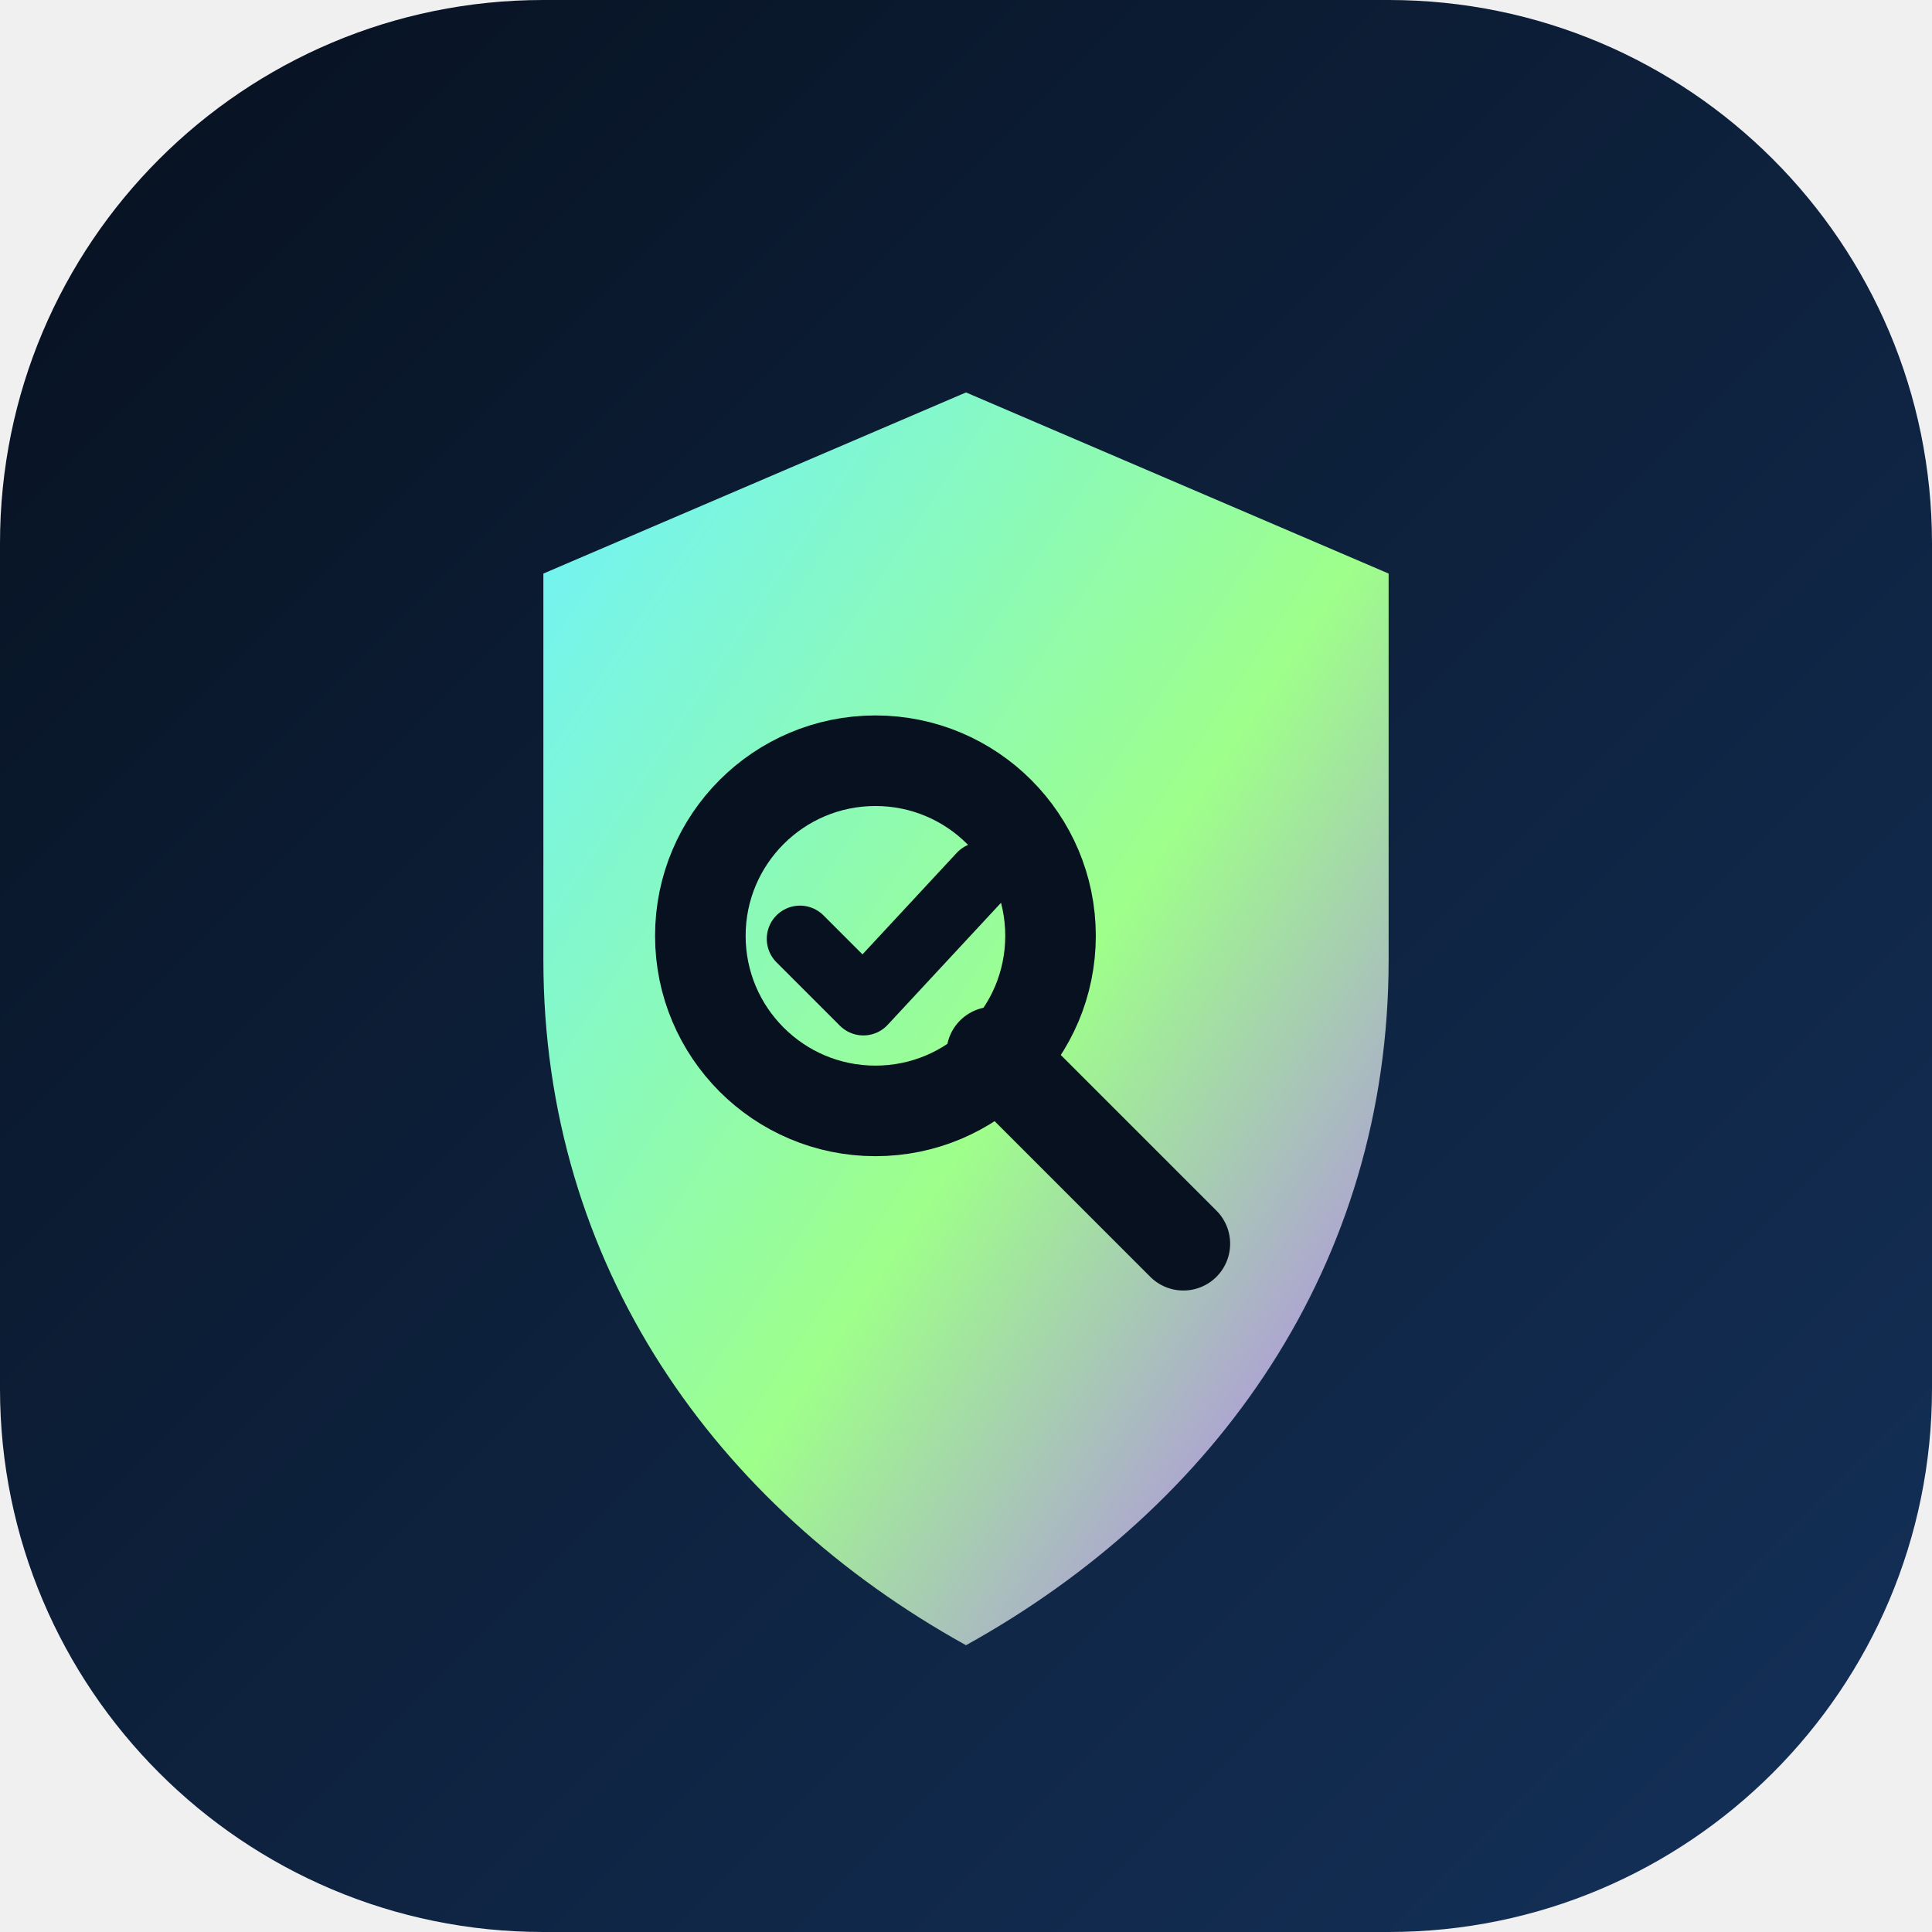
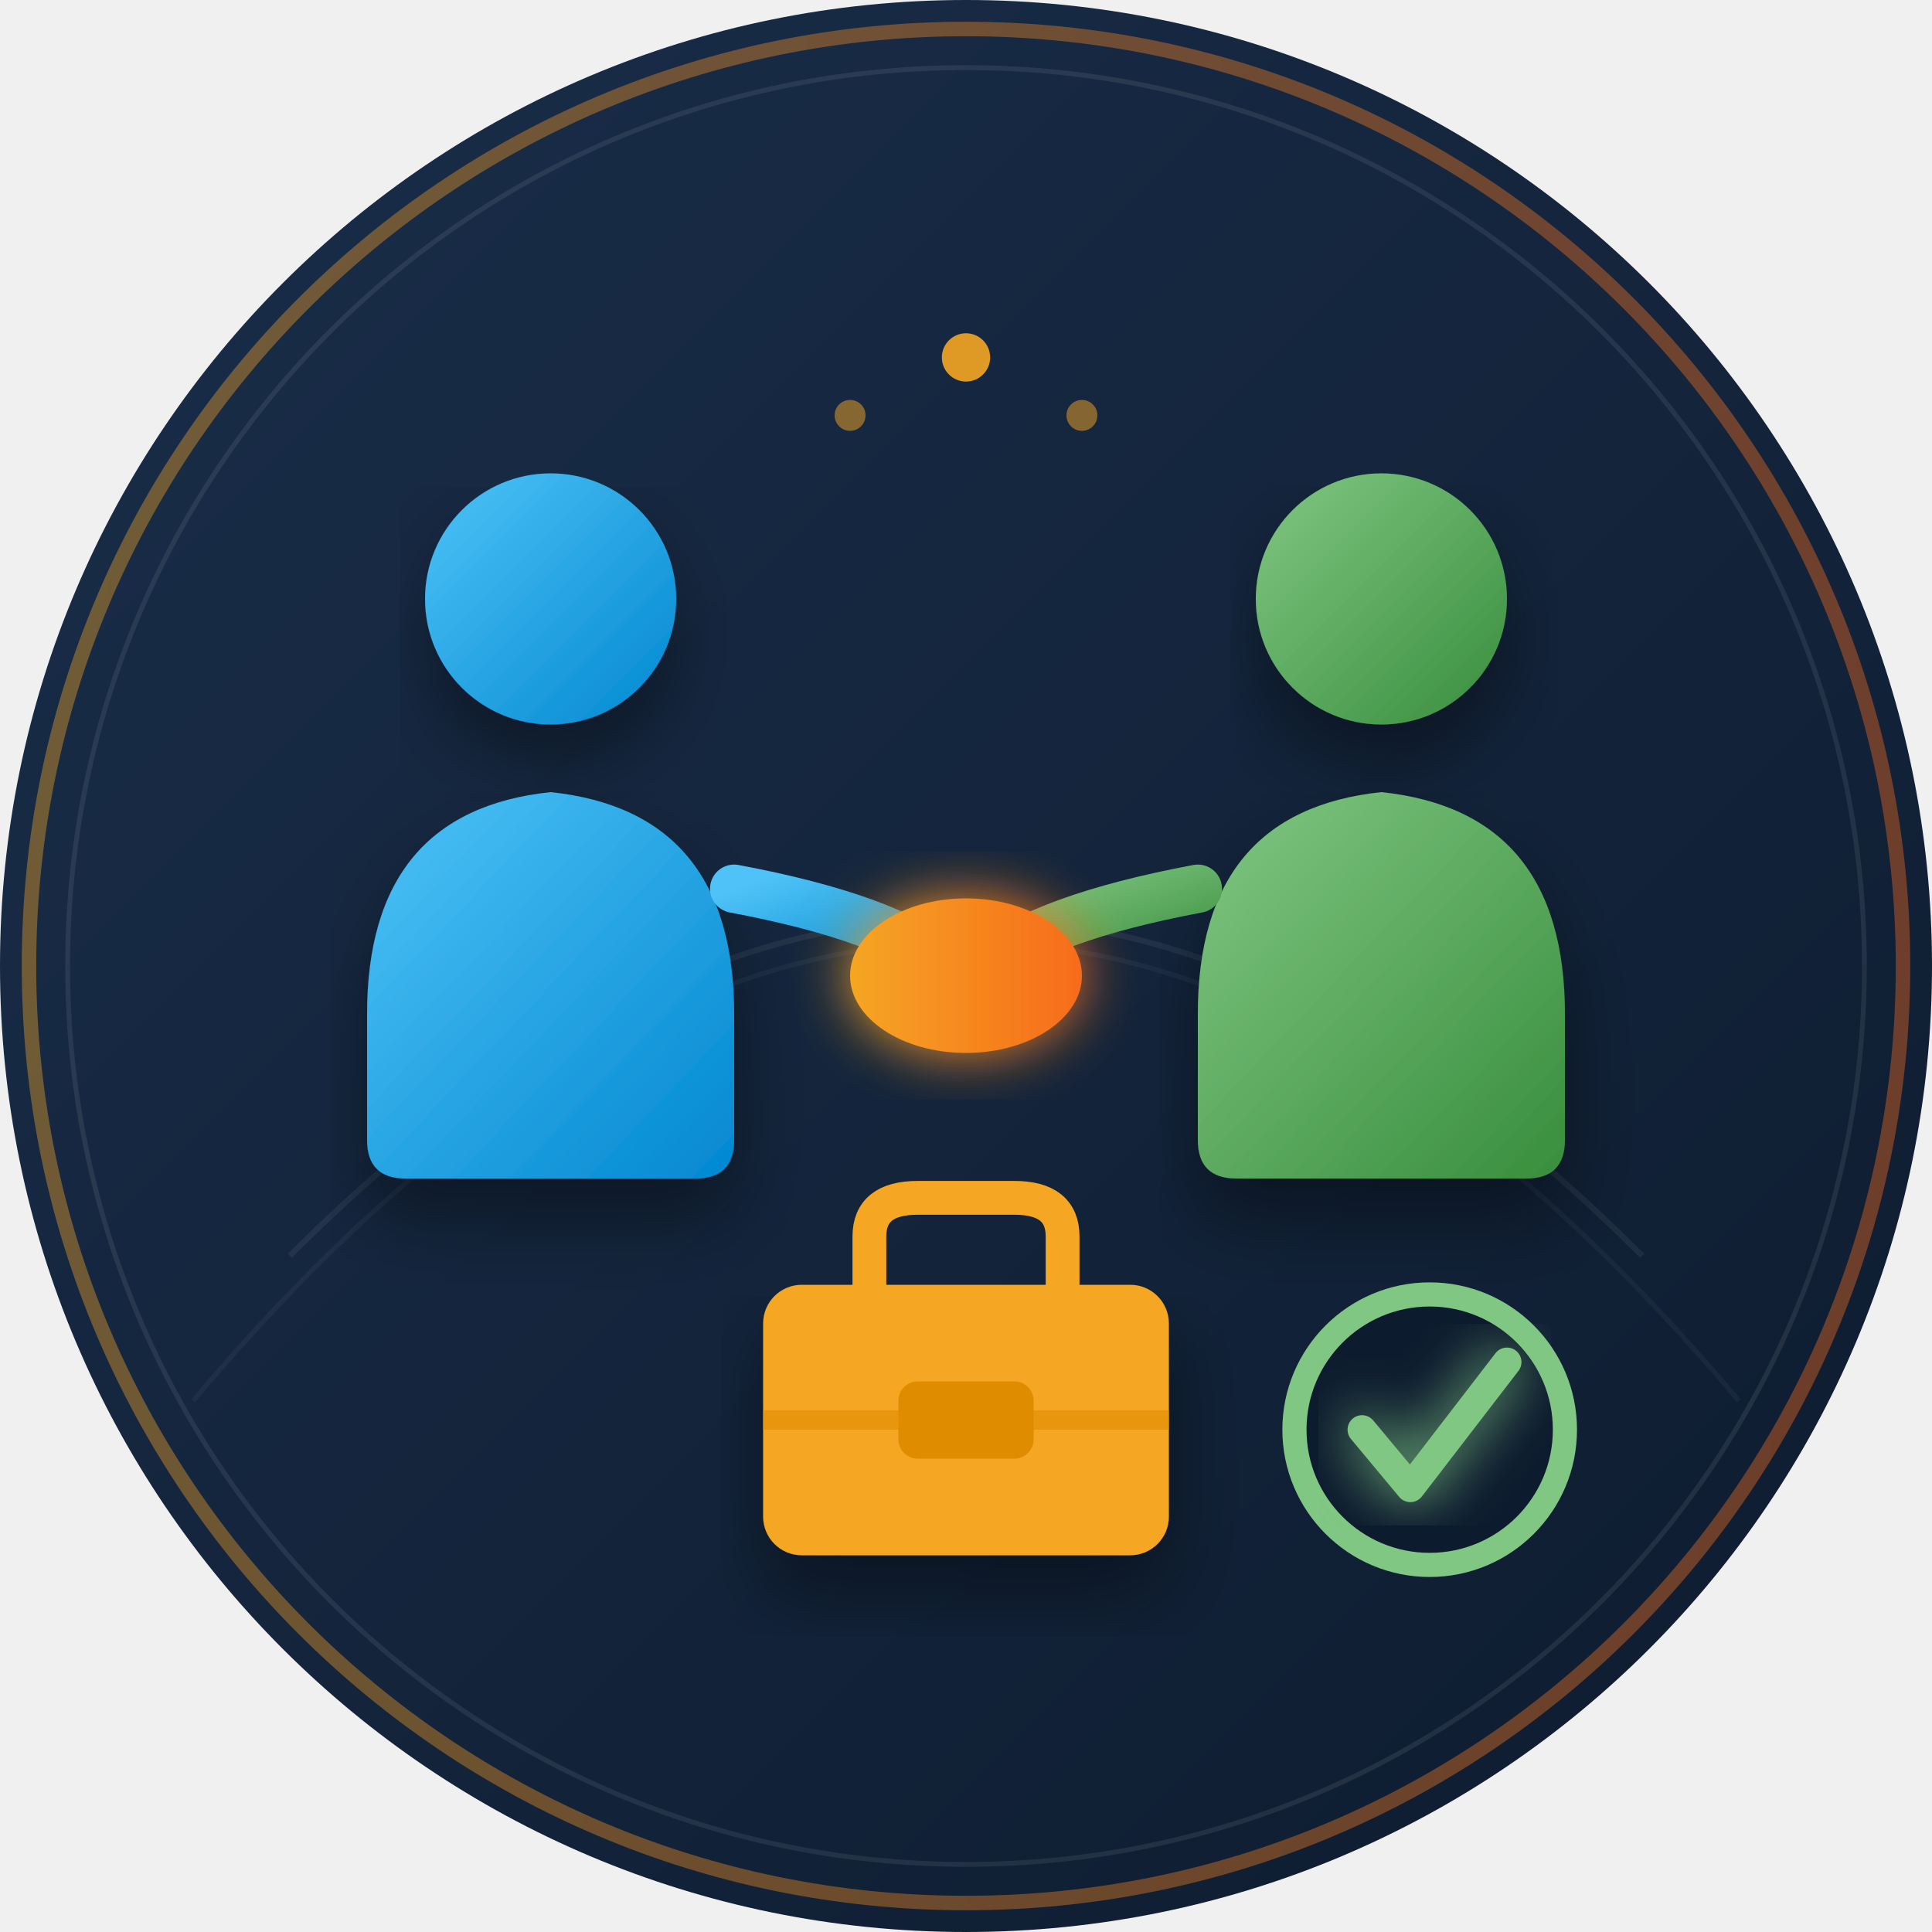
- <svg xmlns="http://www.w3.org/2000/svg" viewBox="0 0 64 64" role="img" aria-label="AppServicios">
+ <svg xmlns="http://www.w3.org/2000/svg" viewBox="0 0 200 200" role="img" aria-label="AppServicios">
  <defs>
-     <linearGradient id="bg64" x1="0" y1="0" x2="1" y2="1">
-       <stop offset="0%" stop-color="#07111f" />
-       <stop offset="100%" stop-color="#14315a" />
+     <linearGradient id="bgGrad" x1="0%" y1="0%" x2="100%" y2="100%">
+       <stop offset="0%" style="stop-color:#1A2E4A;stop-opacity:1" />
+       <stop offset="100%" style="stop-color:#0D1B2E;stop-opacity:1" />
    </linearGradient>
-     <linearGradient id="shield64" x1="0" y1="0" x2="1" y2="1">
-       <stop offset="0%" stop-color="#6ef2ff" />
-       <stop offset="55%" stop-color="#9eff8a" />
-       <stop offset="100%" stop-color="#b86bff" />
+     <linearGradient id="bridgeGrad" x1="0%" y1="0%" x2="100%" y2="0%">
+       <stop offset="0%" style="stop-color:#F5A623;stop-opacity:1" />
+       <stop offset="100%" style="stop-color:#F76B1C;stop-opacity:1" />
    </linearGradient>
+     <linearGradient id="clientGrad" x1="0%" y1="0%" x2="100%" y2="100%">
+       <stop offset="0%" style="stop-color:#4FC3F7;stop-opacity:1" />
+       <stop offset="100%" style="stop-color:#0288D1;stop-opacity:1" />
+     </linearGradient>
+     <linearGradient id="proGrad" x1="0%" y1="0%" x2="100%" y2="100%">
+       <stop offset="0%" style="stop-color:#81C784;stop-opacity:1" />
+       <stop offset="100%" style="stop-color:#388E3C;stop-opacity:1" />
+     </linearGradient>
+     <filter id="glow" x="-30%" y="-30%" width="160%" height="160%">
+       <feGaussianBlur stdDeviation="3" result="coloredBlur" />
+       <feMerge>
+         <feMergeNode in="coloredBlur" />
+         <feMergeNode in="SourceGraphic" />
+       </feMerge>
+     </filter>
+     <filter id="shadow" x="-10%" y="-10%" width="130%" height="140%">
+       <feDropShadow dx="0" dy="4" stdDeviation="4" flood-color="#000000" flood-opacity="0.4" />
+     </filter>
  </defs>
-   <rect width="64" height="64" rx="18" fill="url(#bg64)" />
-   <path d="M32 13 46 19v12.8c0 10.1-5.7 18.1-14 22.7-8.3-4.6-14-12.6-14-22.7V19z" fill="url(#shield64)" />
-   <circle cx="29" cy="31" r="5.8" fill="none" stroke="#07111f" stroke-width="3" />
-   <path d="M32.9 34.9 39.2 41.2" fill="none" stroke="#07111f" stroke-width="3.1" stroke-linecap="round" />
-   <path d="M26.5 31.1l2.1 2.1 3.9-4.2" fill="none" stroke="#07111f" stroke-width="2.2" stroke-linecap="round" stroke-linejoin="round" />
+   <circle cx="100" cy="100" r="100" fill="url(#bgGrad)" />
+   <circle cx="100" cy="100" r="93" fill="none" stroke="#FFFFFF" stroke-width="0.5" stroke-opacity="0.08" />
+   <path d="M30,130 Q100,60 170,130" fill="none" stroke="#FFFFFF" stroke-width="0.6" stroke-opacity="0.06" />
+   <path d="M20,145 Q100,50 180,145" fill="none" stroke="#FFFFFF" stroke-width="0.5" stroke-opacity="0.04" />
+   <circle cx="57" cy="62" r="13" fill="url(#clientGrad)" filter="url(#shadow)" />
+   <path d="M38,105 Q38,84 57,82 Q76,84 76,105 L76,118 Q76,122 72,122 L42,122 Q38,122 38,118 Z" fill="url(#clientGrad)" filter="url(#shadow)" />
+   <path d="M76,92 Q92,95 98,100" fill="none" stroke="url(#clientGrad)" stroke-width="5" stroke-linecap="round" />
+   <circle cx="143" cy="62" r="13" fill="url(#proGrad)" filter="url(#shadow)" />
+   <path d="M124,105 Q124,84 143,82 Q162,84 162,105 L162,118 Q162,122 158,122 L128,122 Q124,122 124,118 Z" fill="url(#proGrad)" filter="url(#shadow)" />
+   <path d="M124,92 Q108,95 102,100" fill="none" stroke="url(#proGrad)" stroke-width="5" stroke-linecap="round" />
+   <ellipse cx="100" cy="101" rx="12" ry="8" fill="url(#bridgeGrad)" filter="url(#glow)" />
+   <line x1="78" y1="100" x2="122" y2="100" stroke="url(#bridgeGrad)" stroke-width="3.5" stroke-linecap="round" opacity="0.7" />
+   <rect x="79" y="133" width="42" height="28" rx="4" ry="4" fill="#F5A623" filter="url(#shadow)" />
+   <path d="M90,133 L90,128 Q90,124 95,124 L105,124 Q110,124 110,128 L110,133" fill="none" stroke="#F5A623" stroke-width="3.5" stroke-linecap="round" stroke-linejoin="round" />
+   <line x1="79" y1="147" x2="121" y2="147" stroke="#E08C00" stroke-width="2" opacity="0.6" />
+   <rect x="93" y="143" width="14" height="8" rx="2" fill="#E08C00" />
+   <circle cx="148" cy="148" r="14" fill="#0D1B2E" stroke="#81C784" stroke-width="2.5" />
+   <polyline points="141,148 146,154 156,141" fill="none" stroke="#81C784" stroke-width="3" stroke-linecap="round" stroke-linejoin="round" filter="url(#glow)" />
+   <circle cx="100" cy="37" r="2.5" fill="#F5A623" opacity="0.9" />
+   <circle cx="112" cy="43" r="1.6" fill="#F5A623" opacity="0.5" />
+   <circle cx="88" cy="43" r="1.6" fill="#F5A623" opacity="0.5" />
+   <circle cx="100" cy="100" r="97" fill="none" stroke="url(#bridgeGrad)" stroke-width="1.5" opacity="0.4" />
</svg>
